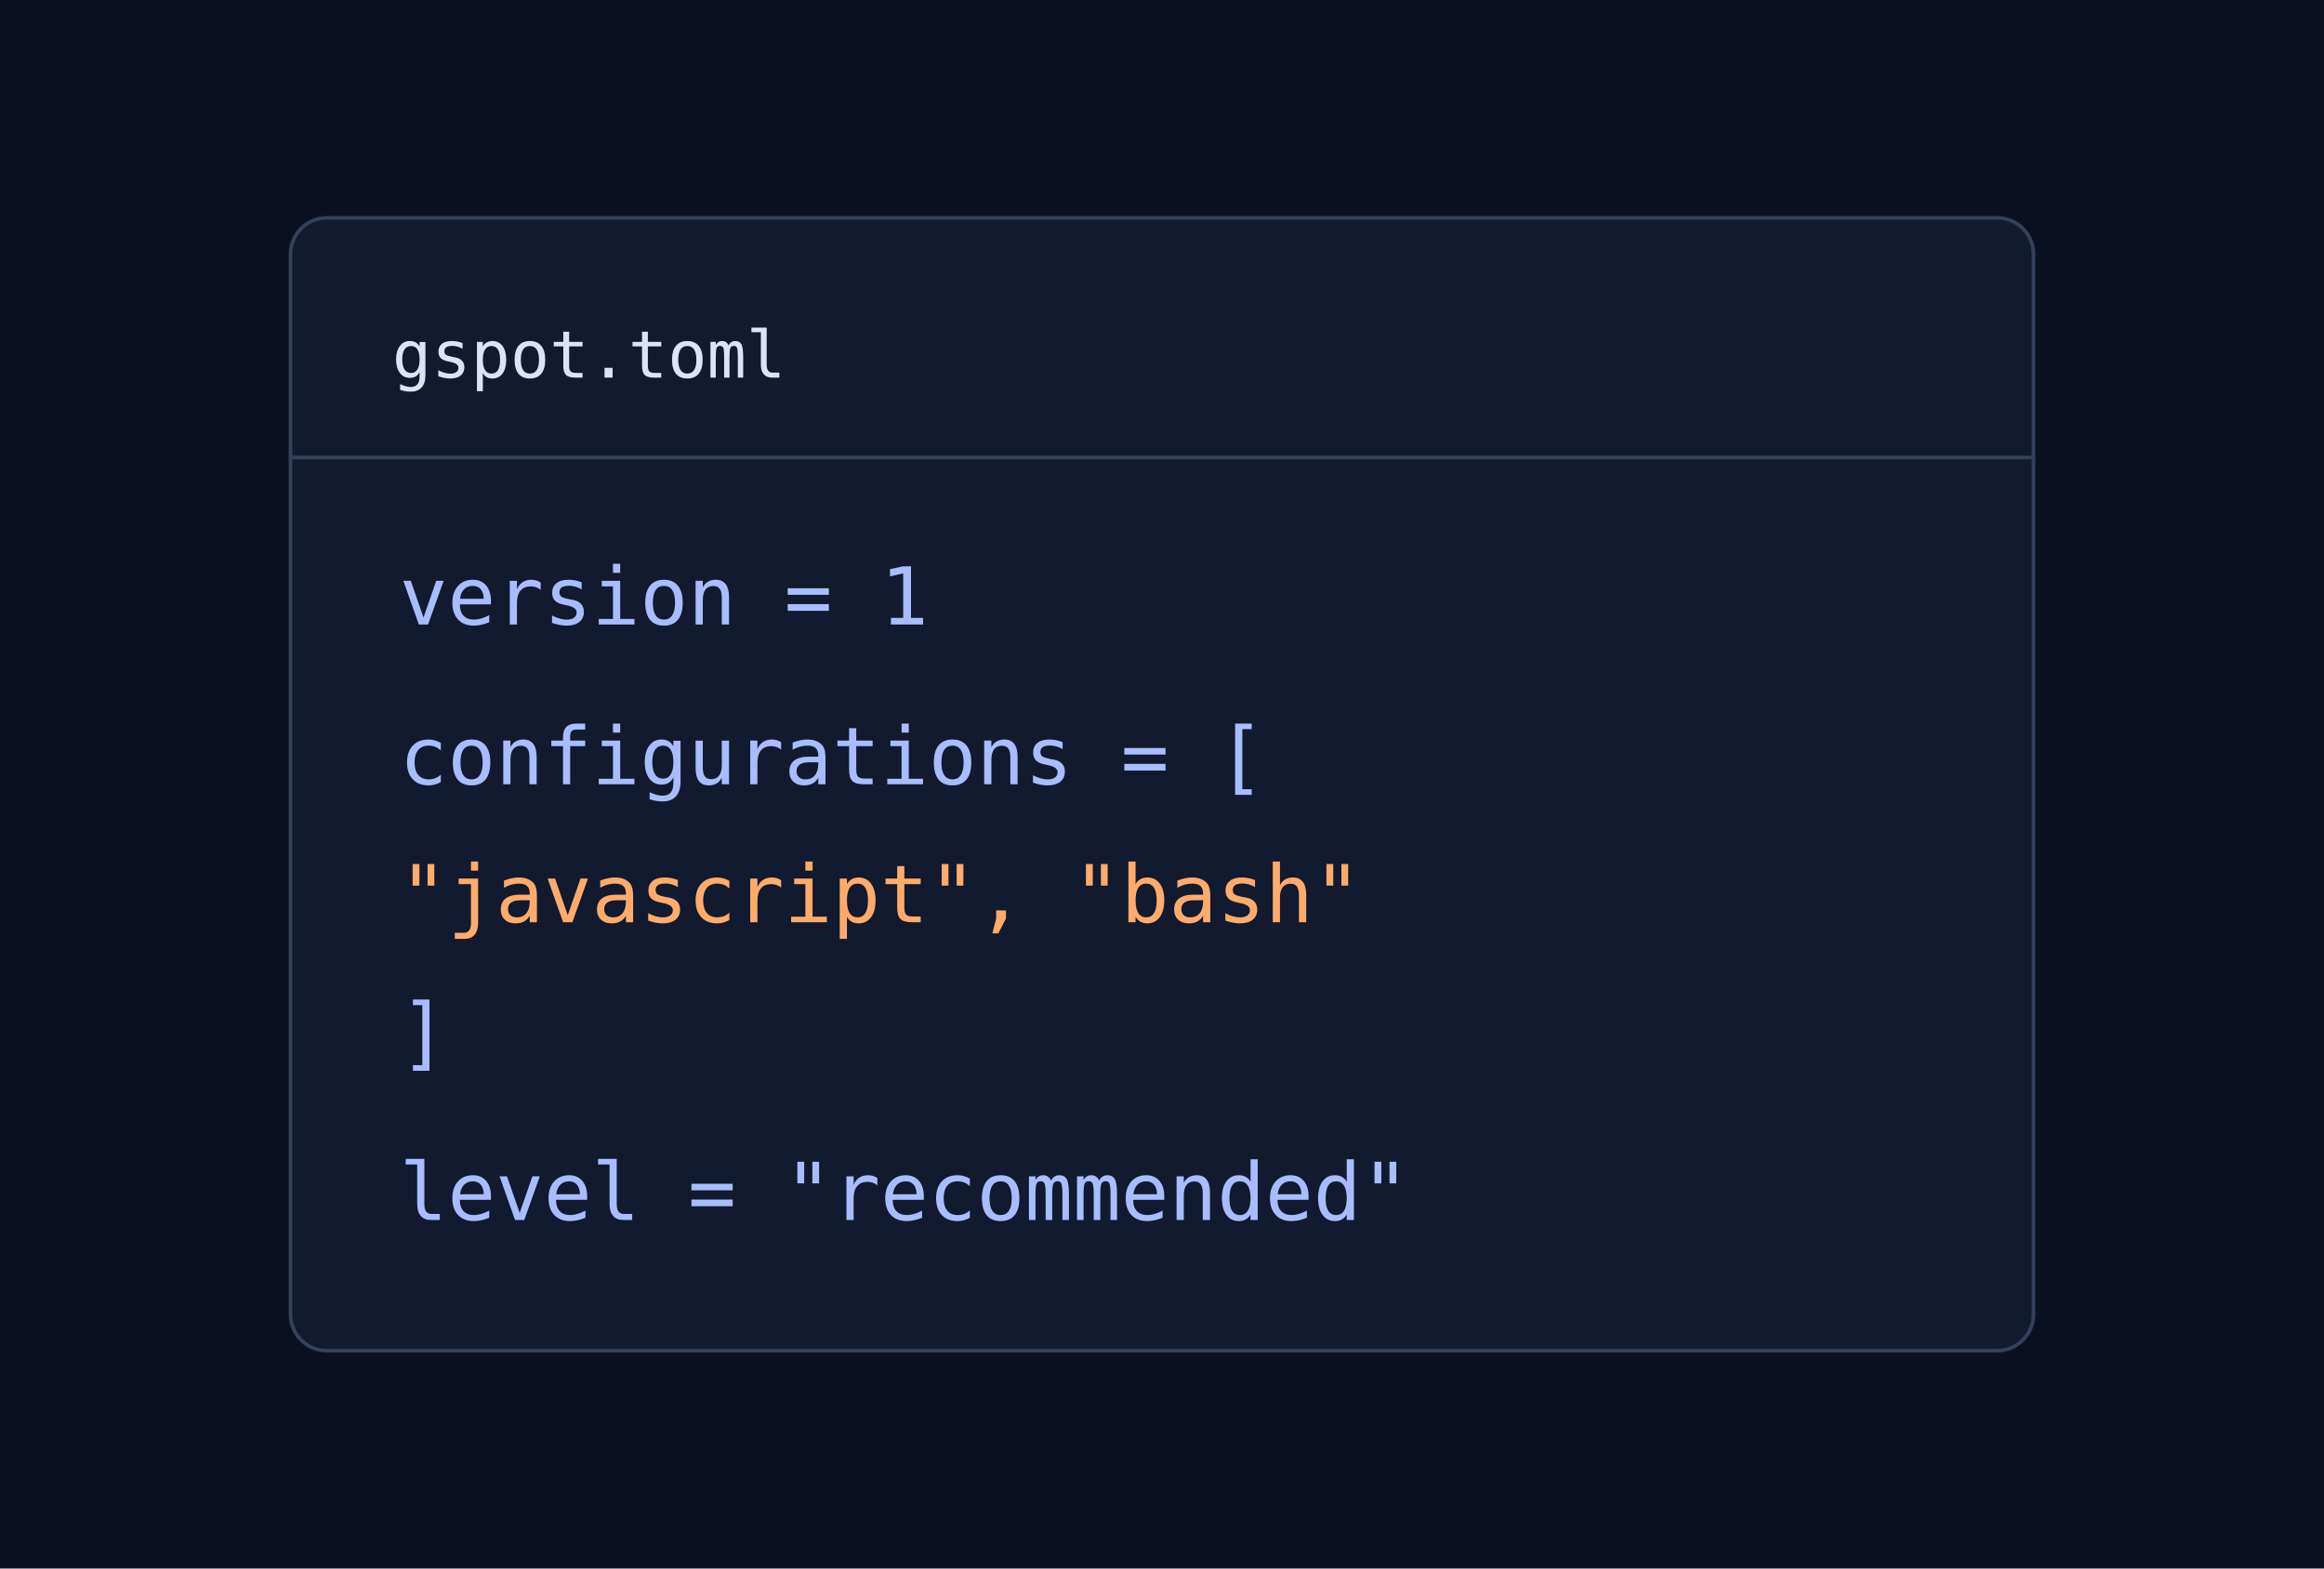
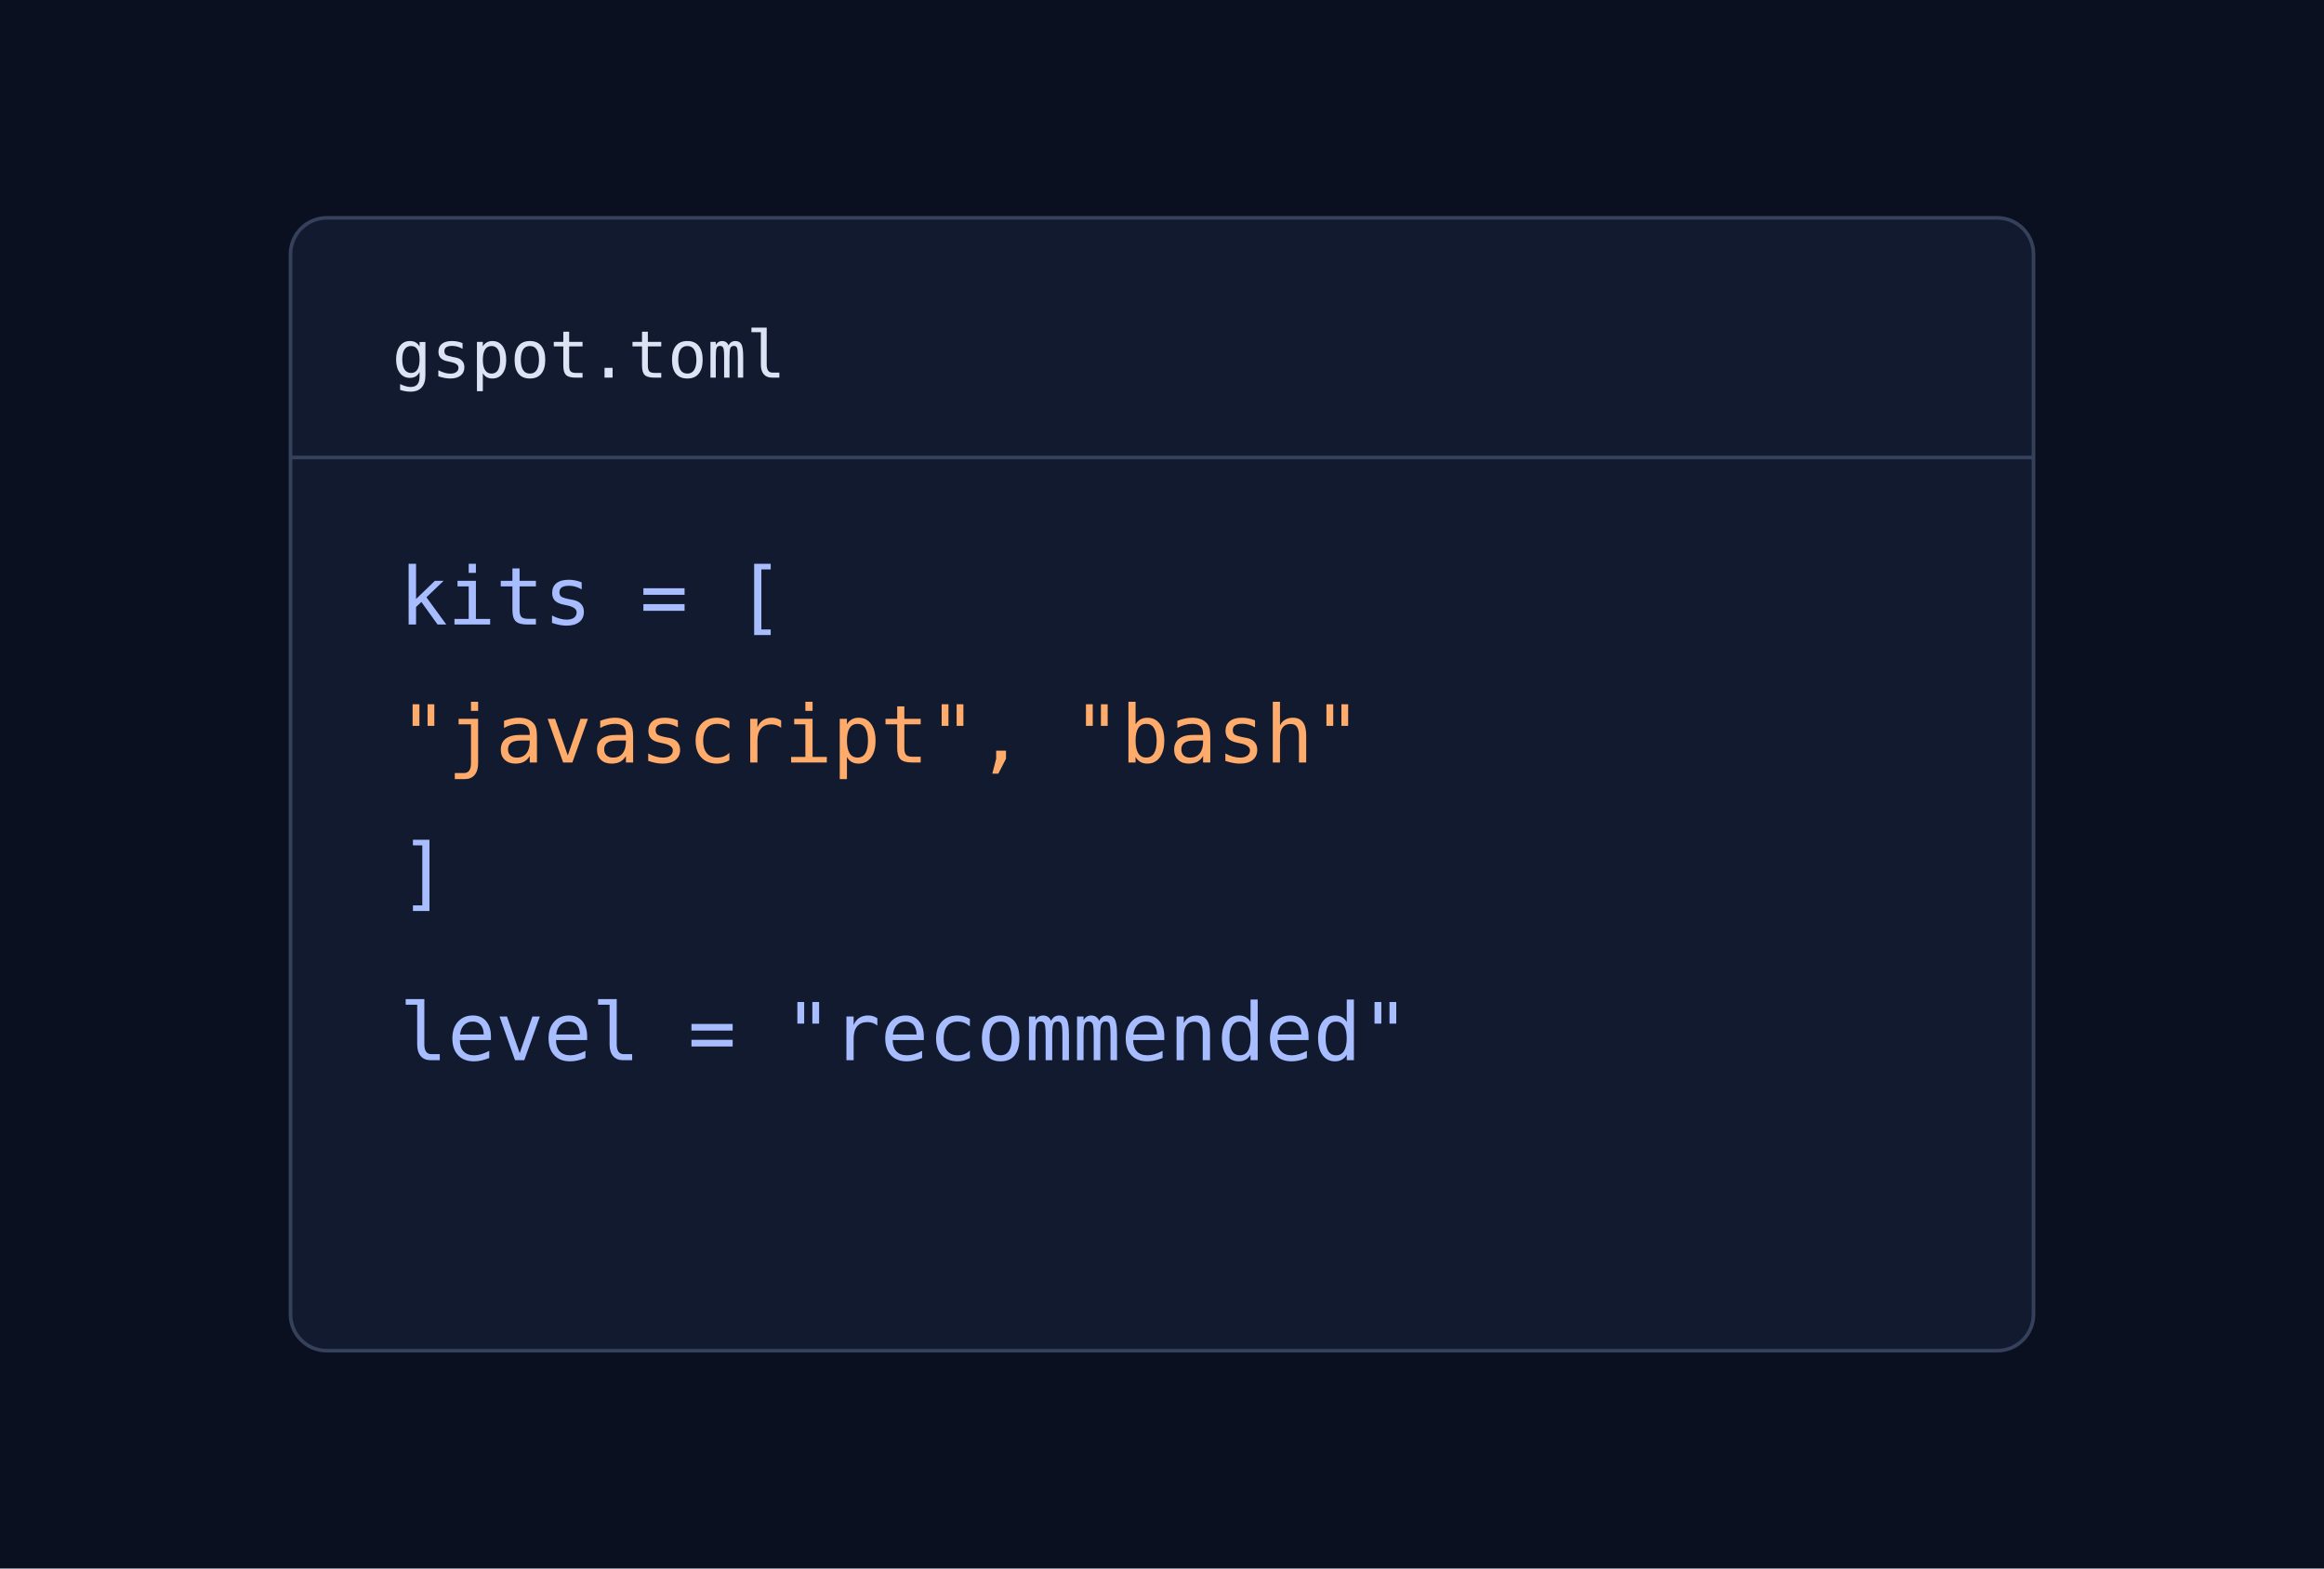
<svg xmlns="http://www.w3.org/2000/svg" viewBox="0 0 640 432">
  <rect width="640" height="432" fill="#0B1020" />
  <g transform="translate(0.000 0.000) scale(1)">
    <rect x="80" y="60" width="480" height="312" rx="10" fill="#111A2E" stroke="#35405B" />
    <text x="108" y="104" fill="#DCE3F4" font-family="monospace" font-size="18">gspot.toml</text>
    <path d="M80 126h480" stroke="#35405B" />
-     <text x="110" y="172" fill="#A8BDFF" font-family="monospace" font-size="22">version = 1</text>
-     <text x="110" y="216" fill="#A8BDFF" font-family="monospace" font-size="22">configurations = [</text>
-     <text x="110" y="254" fill="#FFAB6B" font-family="monospace" font-size="22">  "javascript", "bash"</text>
-     <text x="110" y="292" fill="#A8BDFF" font-family="monospace" font-size="22">]</text>
-     <text x="110" y="336" fill="#A8BDFF" font-family="monospace" font-size="22">level = "recommended"</text>
+     <text x="110" y="172" fill="#A8BDFF" font-family="monospace" font-size="22">kits = [</text>
+     <text x="110" y="210" fill="#FFAB6B" font-family="monospace" font-size="22">  "javascript", "bash"</text>
+     <text x="110" y="248" fill="#A8BDFF" font-family="monospace" font-size="22">]</text>
+     <text x="110" y="292" fill="#A8BDFF" font-family="monospace" font-size="22">level = "recommended"</text>
  </g>
</svg>
